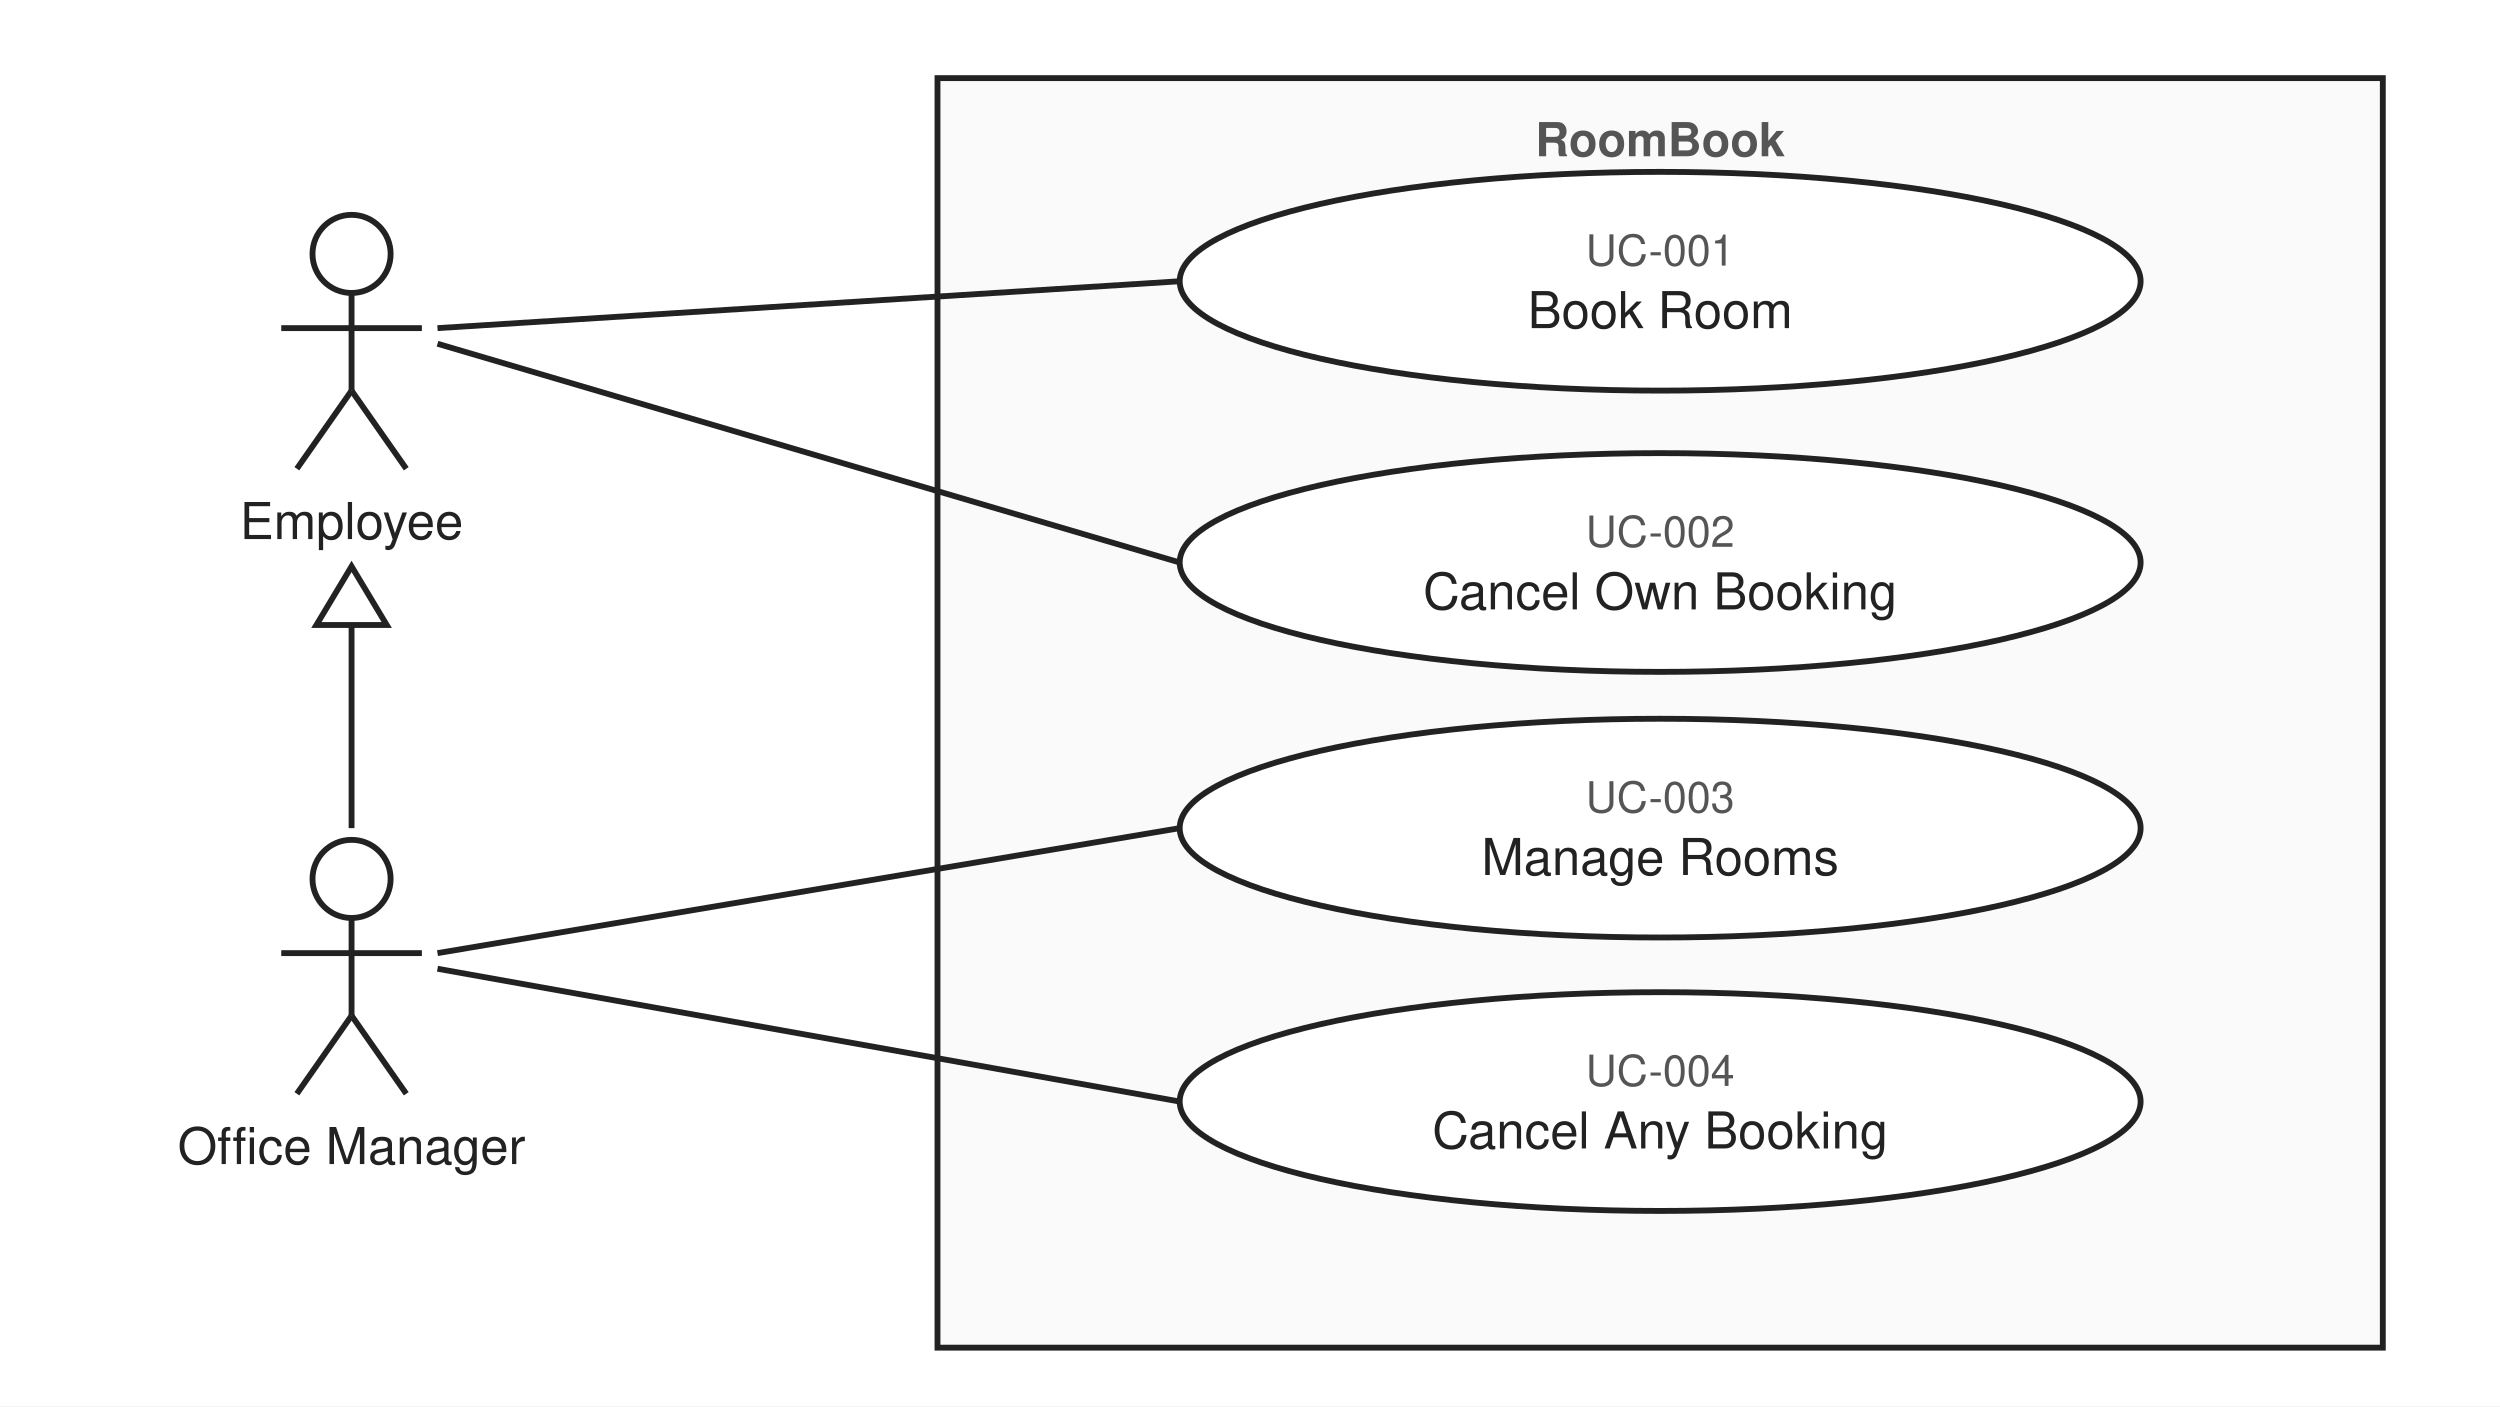
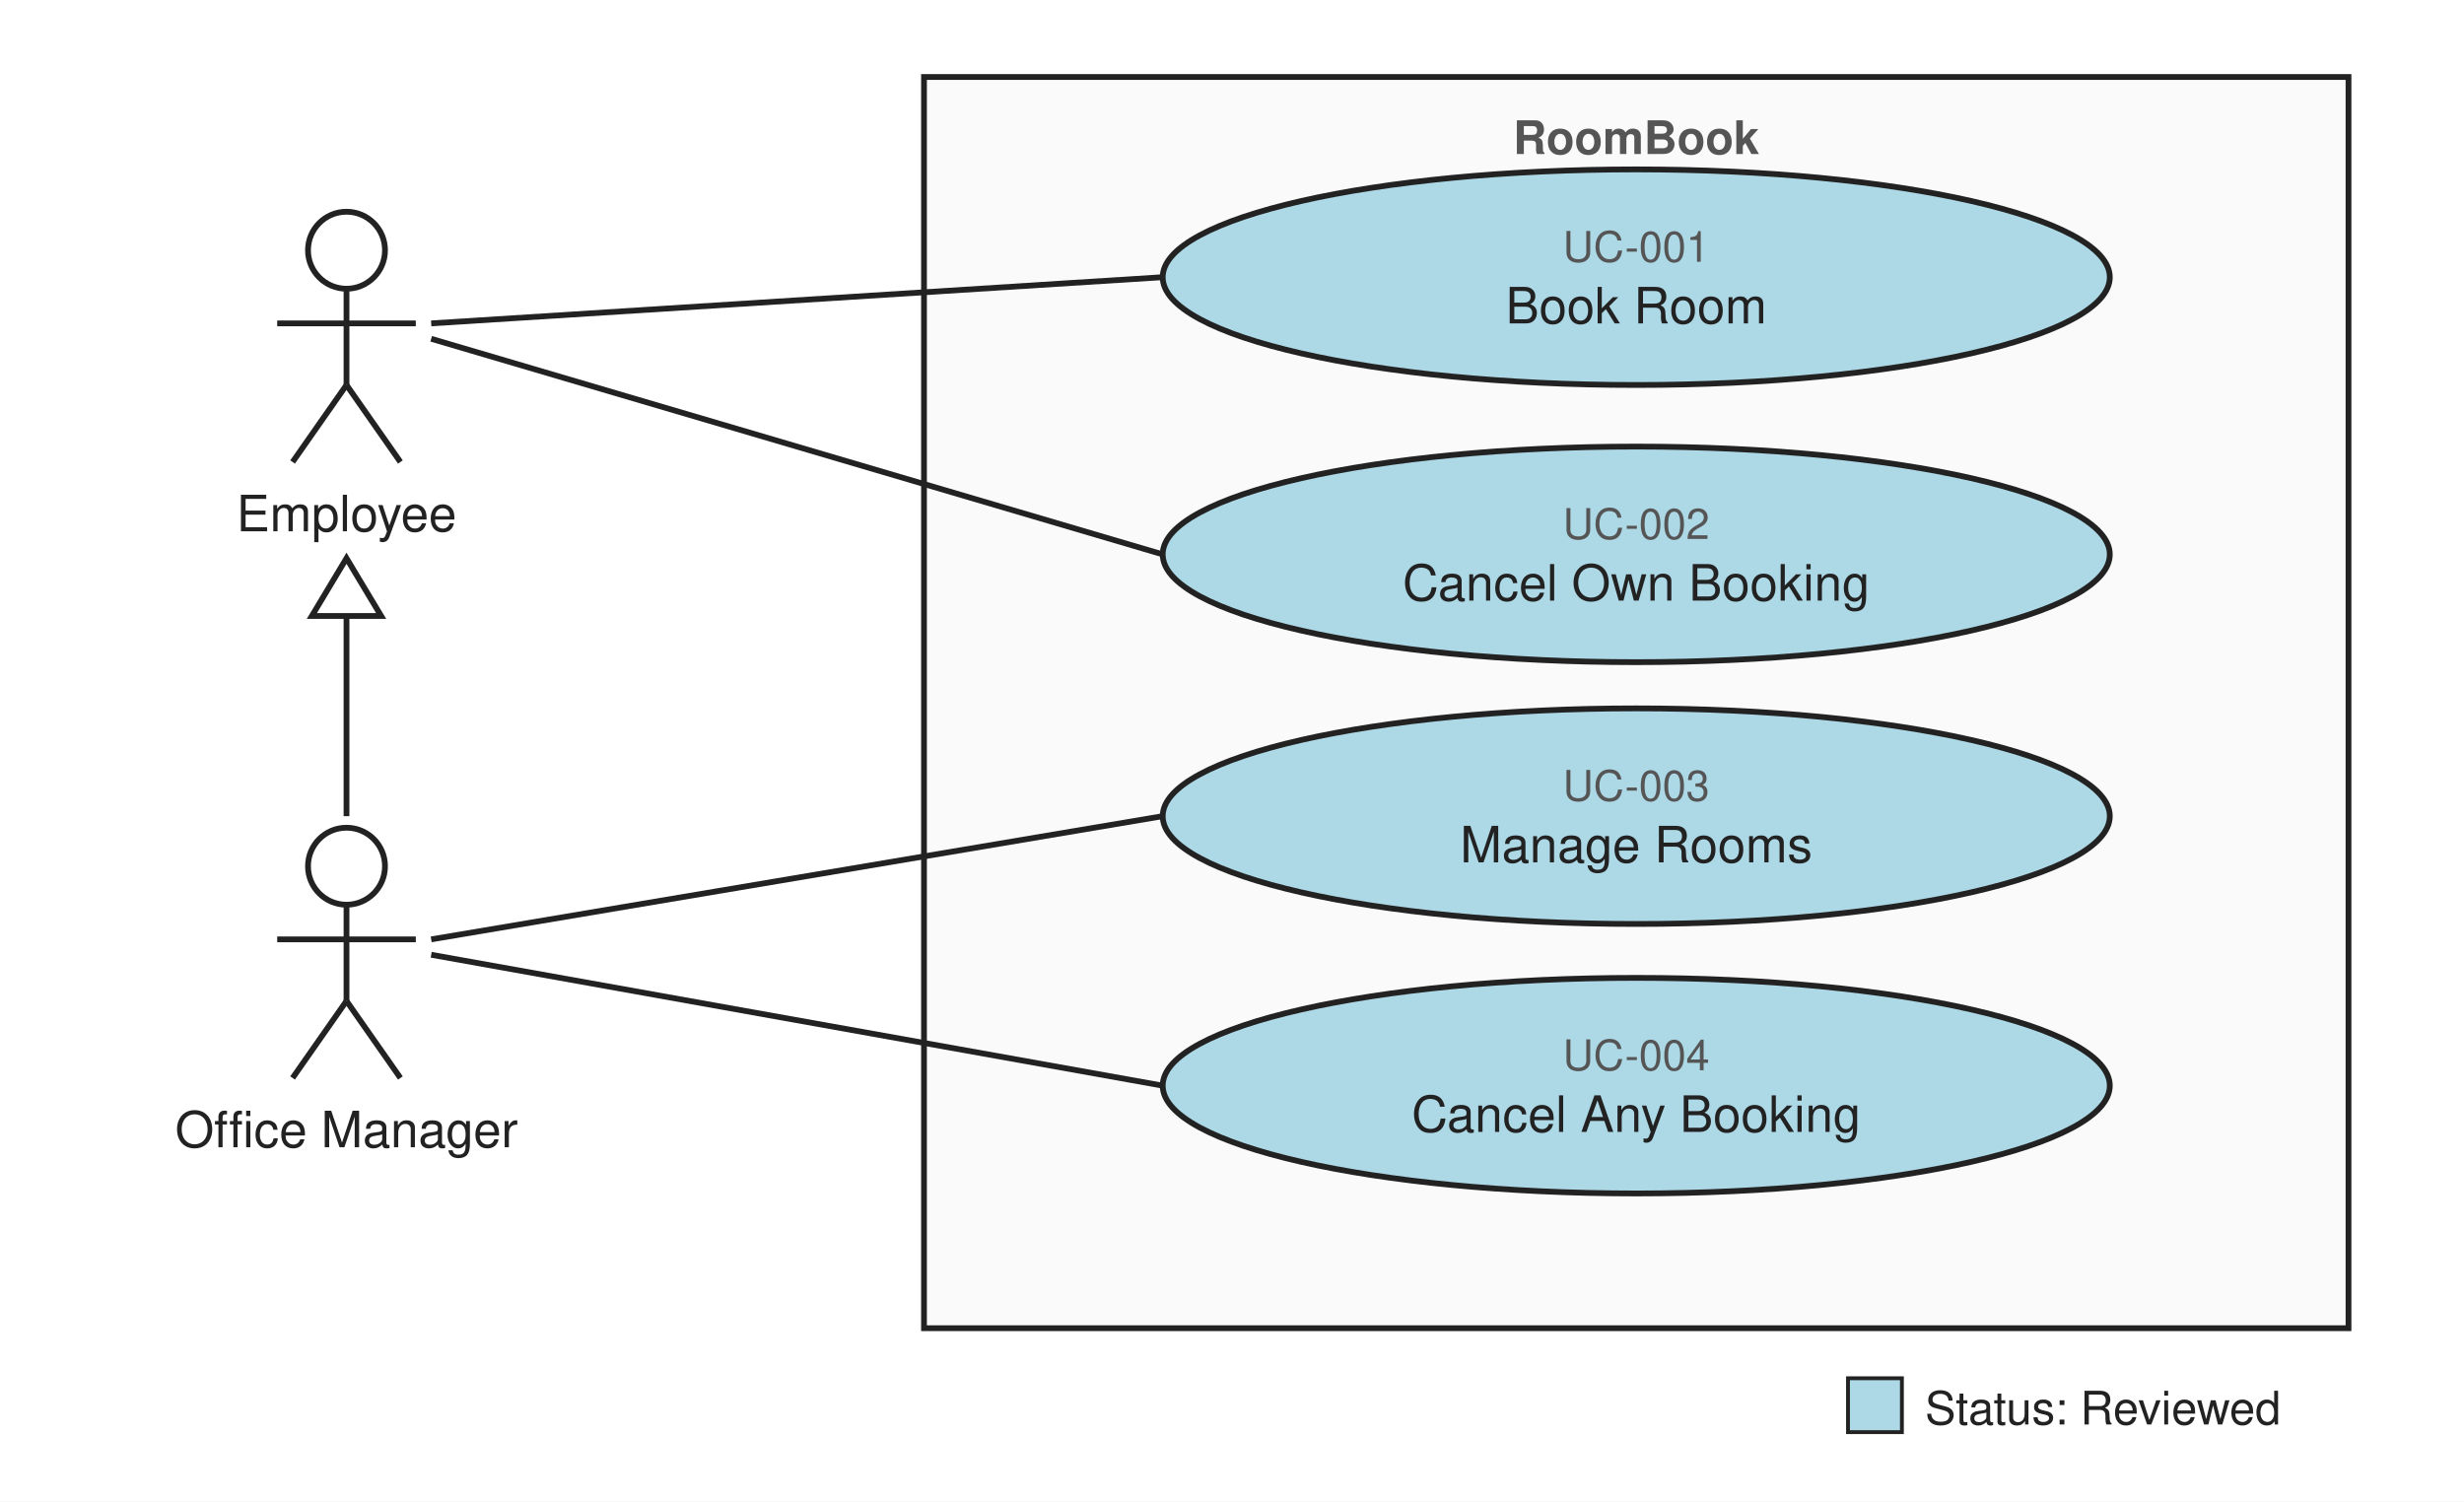
- <svg xmlns="http://www.w3.org/2000/svg" viewBox="0 0 640 360" width="640" height="360" font-family="Helvetica, Arial, sans-serif" font-size="13">
-   <rect width="640" height="360" fill="#ffffff" />
+ <svg xmlns="http://www.w3.org/2000/svg" viewBox="0 0 640 390" width="640" height="390" font-family="Helvetica, Arial, sans-serif" font-size="13">
+   <rect width="640" height="390" fill="#ffffff" />
  <g stroke="#222" stroke-width="1.5" fill="none">
    <rect x="240" y="20" width="370" height="325" fill="#fafafa" />
    <circle cx="90" cy="65" r="10" fill="#fff" />
    <line x1="90" y1="75" x2="90" y2="100" />
    <line x1="72" y1="84" x2="108" y2="84" />
    <line x1="90" y1="100" x2="76" y2="120" />
    <line x1="90" y1="100" x2="104" y2="120" />
    <circle cx="90" cy="225" r="10" fill="#fff" />
    <line x1="90" y1="235" x2="90" y2="260" />
    <line x1="72" y1="244" x2="108" y2="244" />
    <line x1="90" y1="260" x2="76" y2="280" />
    <line x1="90" y1="260" x2="104" y2="280" />
    <line x1="90" y1="160" x2="90" y2="212" />
    <polygon points="90,145 81,160 99,160" fill="#fff" />
    <line x1="112" y1="84" x2="302" y2="72" />
    <line x1="112" y1="88" x2="302" y2="144" />
    <line x1="112" y1="244" x2="302" y2="212" />
    <line x1="112" y1="248" x2="302" y2="282" />
-     <ellipse cx="425" cy="72" rx="123" ry="28" fill="#fff" />
-     <ellipse cx="425" cy="144" rx="123" ry="28" fill="#fff" />
-     <ellipse cx="425" cy="212" rx="123" ry="28" fill="#fff" />
-     <ellipse cx="425" cy="282" rx="123" ry="28" fill="#fff" />
+     <ellipse cx="425" cy="72" rx="123" ry="28" fill="#ADD8E6" />
+     <ellipse cx="425" cy="144" rx="123" ry="28" fill="#ADD8E6" />
+     <ellipse cx="425" cy="212" rx="123" ry="28" fill="#ADD8E6" />
+     <ellipse cx="425" cy="282" rx="123" ry="28" fill="#ADD8E6" />
  </g>
  <g fill="#222" text-anchor="middle">
    <text x="425" y="40" font-weight="bold" font-size="12" fill="#555">RoomBook</text>
    <text x="90" y="138">Employee</text>
    <text x="90" y="298">Office Manager</text>
    <text x="425" y="68" font-size="11" fill="#555">UC-001</text>
    <text x="425" y="84">Book Room</text>
    <text x="425" y="140" font-size="11" fill="#555">UC-002</text>
    <text x="425" y="156">Cancel Own Booking</text>
    <text x="425" y="208" font-size="11" fill="#555">UC-003</text>
    <text x="425" y="224">Manage Rooms</text>
    <text x="425" y="278" font-size="11" fill="#555">UC-004</text>
    <text x="425" y="294">Cancel Any Booking</text>
  </g>
+   <rect x="480" y="358" width="14" height="14" fill="#ADD8E6" stroke="#222" />
+   <text x="500" y="370" font-family="Helvetica, Arial, sans-serif" font-size="12" fill="#222">Status: Reviewed</text>
</svg>
